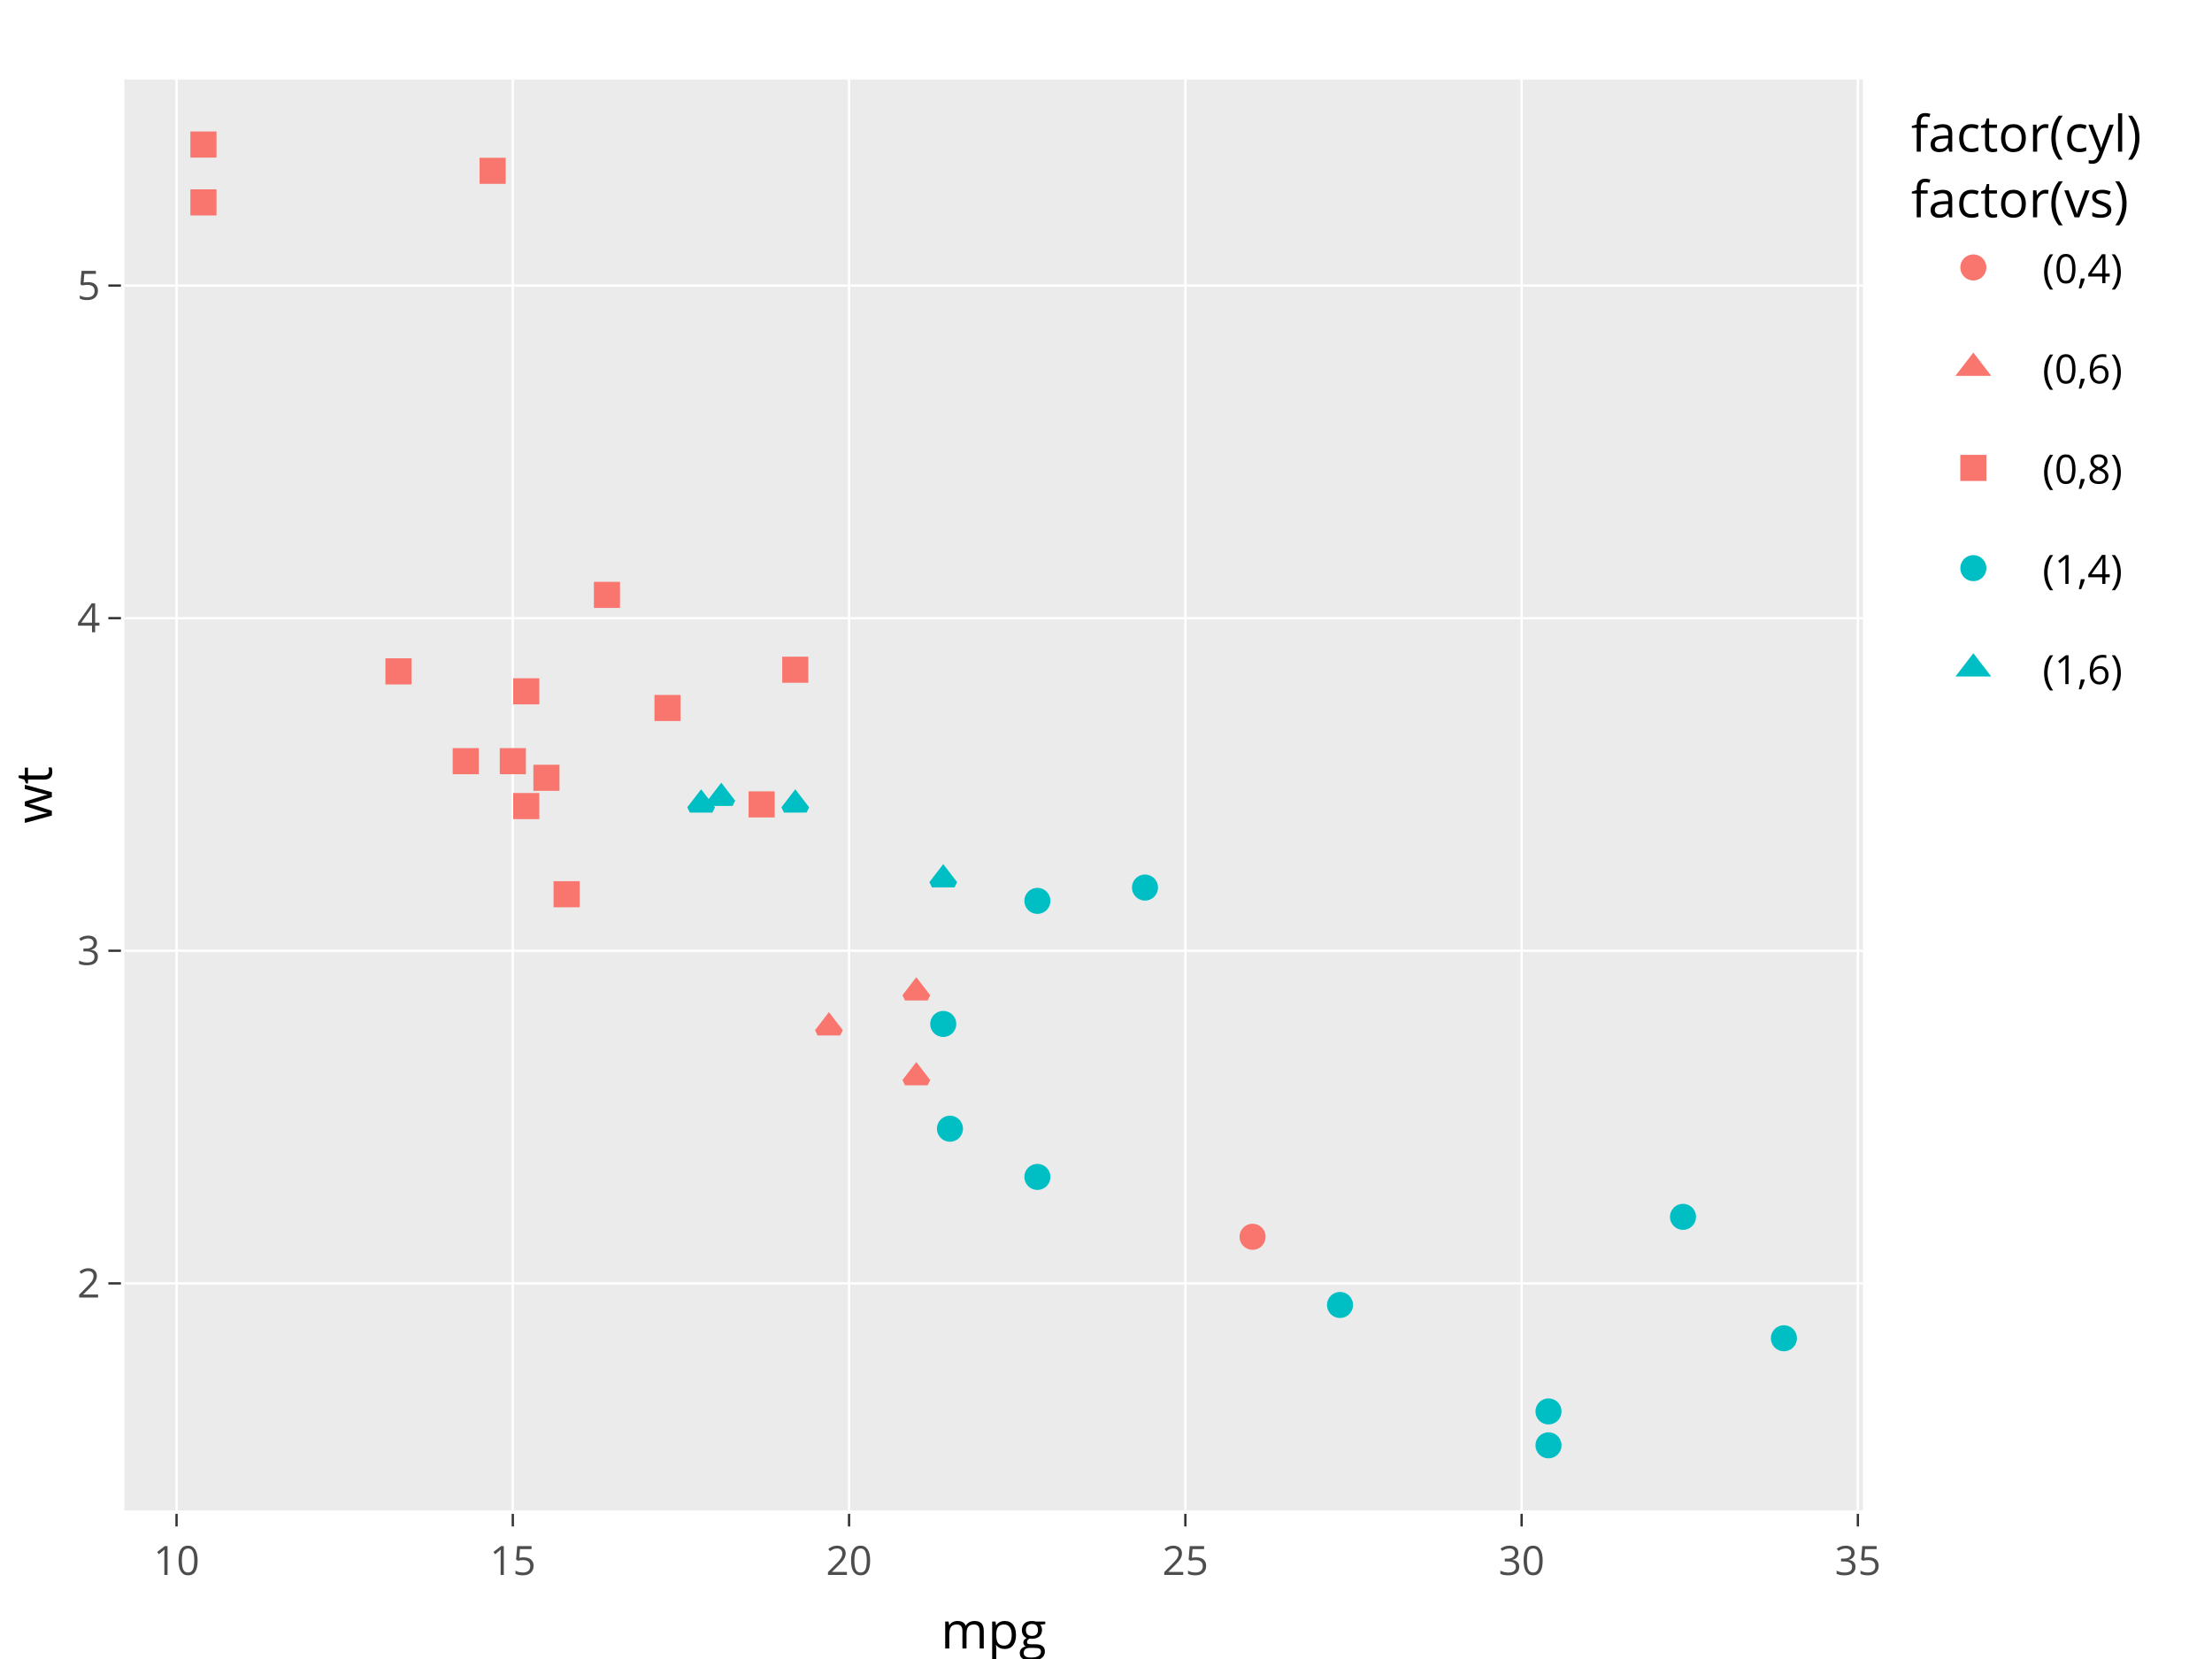
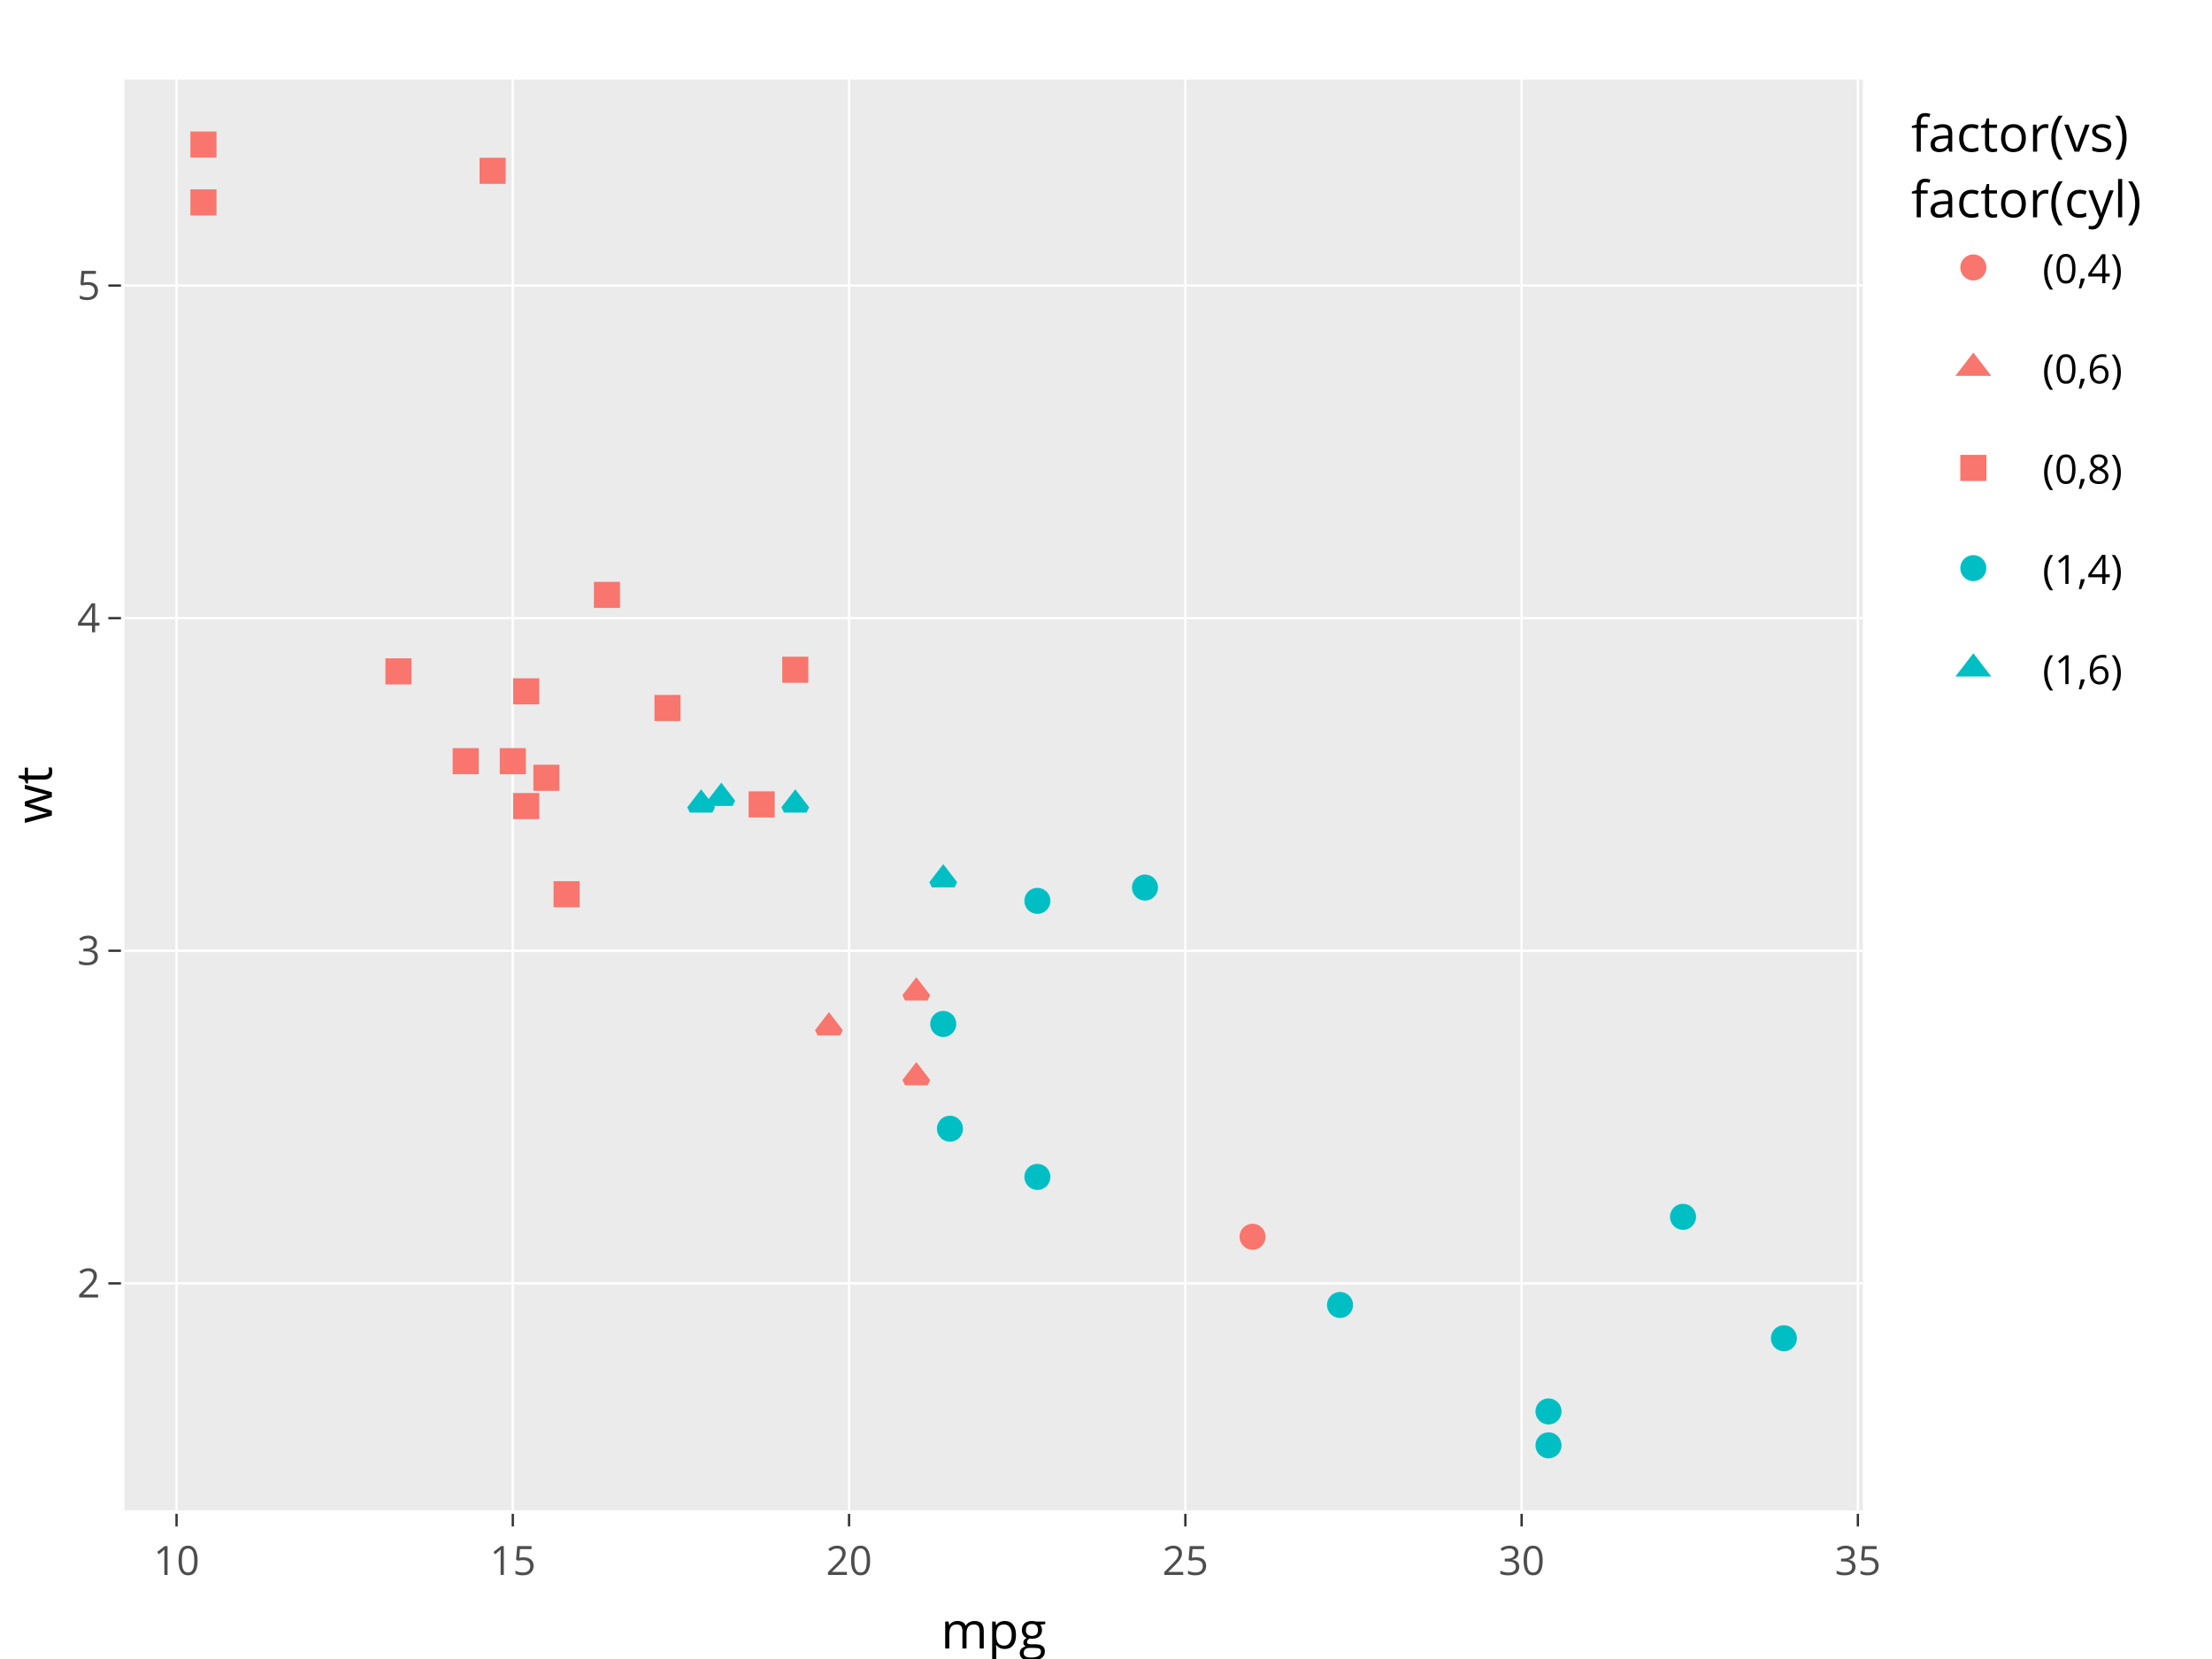
<svg xmlns="http://www.w3.org/2000/svg" class="main-svg" width="640" height="480" style="" viewBox="0 0 640 480">
  <rect x="0" y="0" width="640" height="480" style="fill: rgb(255, 255, 255); fill-opacity: 1;" />
  <defs id="defs-">
    <g class="clips">
      <clipPath id="clipxyplot" class="plotclip">
        <rect width="503" height="414" />
      </clipPath>
      <clipPath class="axesclip" id="clipx">
        <rect x="36" y="0" width="503" height="480" />
      </clipPath>
      <clipPath class="axesclip" id="clipy">
        <rect x="0" y="23" width="640" height="414" />
      </clipPath>
      <clipPath class="axesclip" id="clipxy">
        <rect x="36" y="23" width="503" height="414" />
      </clipPath>
    </g>
    <g class="gradients" />
    <g class="patterns" />
  </defs>
  <g class="bglayer">
    <rect class="bg" x="36" y="23" width="503" height="414" style="fill: rgb(235, 235, 235); fill-opacity: 1; stroke-width: 0;" />
  </g>
  <g class="layer-below">
    <g class="imagelayer" />
    <g class="shapelayer" />
  </g>
  <g class="cartesianlayer">
    <g class="subplot xy">
      <g class="layer-subplot">
        <g class="shapelayer" />
        <g class="imagelayer" />
      </g>
      <g class="minor-gridlayer">
        <g class="x" />
        <g class="y" />
      </g>
      <g class="gridlayer">
        <g class="x">
          <path class="xgrid crisp" transform="translate(51.08,0)" d="M0,23v414" style="stroke: rgb(255, 255, 255); stroke-opacity: 1; stroke-width: 0.664px;" />
          <path class="xgrid crisp" transform="translate(148.37,0)" d="M0,23v414" style="stroke: rgb(255, 255, 255); stroke-opacity: 1; stroke-width: 0.664px;" />
          <path class="xgrid crisp" transform="translate(245.66,0)" d="M0,23v414" style="stroke: rgb(255, 255, 255); stroke-opacity: 1; stroke-width: 0.664px;" />
          <path class="xgrid crisp" transform="translate(342.96,0)" d="M0,23v414" style="stroke: rgb(255, 255, 255); stroke-opacity: 1; stroke-width: 0.664px;" />
          <path class="xgrid crisp" transform="translate(440.25,0)" d="M0,23v414" style="stroke: rgb(255, 255, 255); stroke-opacity: 1; stroke-width: 0.664px;" />
          <path class="xgrid crisp" transform="translate(537.54,0)" d="M0,23v414" style="stroke: rgb(255, 255, 255); stroke-opacity: 1; stroke-width: 0.664px;" />
        </g>
        <g class="y">
          <path class="ygrid crisp" transform="translate(0,371.32)" d="M36,0h503" style="stroke: rgb(255, 255, 255); stroke-opacity: 1; stroke-width: 0.664px;" />
          <path class="ygrid crisp" transform="translate(0,275.08)" d="M36,0h503" style="stroke: rgb(255, 255, 255); stroke-opacity: 1; stroke-width: 0.664px;" />
          <path class="ygrid crisp" transform="translate(0,178.85)" d="M36,0h503" style="stroke: rgb(255, 255, 255); stroke-opacity: 1; stroke-width: 0.664px;" />
          <path class="ygrid crisp" transform="translate(0,82.62)" d="M36,0h503" style="stroke: rgb(255, 255, 255); stroke-opacity: 1; stroke-width: 0.664px;" />
        </g>
      </g>
      <g class="zerolinelayer" />
      <path class="xlines-below" />
      <path class="ylines-below" />
      <g class="overlines-below" />
      <g class="xaxislayer-below" />
      <g class="yaxislayer-below" />
      <g class="overaxes-below" />
      <g class="plot" transform="translate(36,23)" clip-path="url(#clipxyplot)">
        <g class="scatterlayer mlayer">
          <g class="trace scatter trace-vdiffr-plotly-1" style="stroke-miterlimit: 2; opacity: 1;">
            <g class="fills" />
            <g class="errorbars" />
            <g class="lines" />
            <g class="points">
              <path class="point" transform="translate(326.41,334.84)" d="M2.83,0A2.83,2.83 0 1,1 0,-2.83A2.83,2.83 0 0,1 2.83,0Z" style="opacity: 1; stroke-width: 1.89px; fill: rgb(248, 118, 109); fill-opacity: 1; stroke: rgb(248, 118, 109); stroke-opacity: 1;" />
            </g>
            <g class="text" />
          </g>
          <g class="trace scatter trace-vdiffr-plotly-2" style="stroke-miterlimit: 2; opacity: 1;">
            <g class="fills" />
            <g class="errorbars" />
            <g class="lines" />
            <g class="points">
              <path class="point" transform="translate(229.12,288.65)" d="M-3.27,1.42H3.27L0,-2.83Z" style="opacity: 1; stroke-width: 1.89px; fill: rgb(248, 118, 109); fill-opacity: 1; stroke: rgb(248, 118, 109); stroke-opacity: 1;" />
              <path class="point" transform="translate(229.12,264.11)" d="M-3.27,1.42H3.27L0,-2.83Z" style="opacity: 1; stroke-width: 1.89px; fill: rgb(248, 118, 109); fill-opacity: 1; stroke: rgb(248, 118, 109); stroke-opacity: 1;" />
              <path class="point" transform="translate(203.83,274.22)" d="M-3.27,1.42H3.27L0,-2.83Z" style="opacity: 1; stroke-width: 1.89px; fill: rgb(248, 118, 109); fill-opacity: 1; stroke: rgb(248, 118, 109); stroke-opacity: 1;" />
            </g>
            <g class="text" />
          </g>
          <g class="trace scatter trace-vdiffr-plotly-3" style="stroke-miterlimit: 2; opacity: 1;">
            <g class="fills" />
            <g class="errorbars" />
            <g class="lines" />
            <g class="points">
              <path class="point" transform="translate(184.37,209.74)" d="M2.83,2.83H-2.83V-2.83H2.83Z" style="opacity: 1; stroke-width: 1.89px; fill: rgb(248, 118, 109); fill-opacity: 1; stroke: rgb(248, 118, 109); stroke-opacity: 1;" />
              <path class="point" transform="translate(98.75,197.23)" d="M2.83,2.83H-2.83V-2.83H2.83Z" style="opacity: 1; stroke-width: 1.89px; fill: rgb(248, 118, 109); fill-opacity: 1; stroke: rgb(248, 118, 109); stroke-opacity: 1;" />
              <path class="point" transform="translate(139.61,149.12)" d="M2.83,2.83H-2.83V-2.83H2.83Z" style="opacity: 1; stroke-width: 1.89px; fill: rgb(248, 118, 109); fill-opacity: 1; stroke: rgb(248, 118, 109); stroke-opacity: 1;" />
              <path class="point" transform="translate(157.13,181.84)" d="M2.83,2.83H-2.83V-2.83H2.83Z" style="opacity: 1; stroke-width: 1.89px; fill: rgb(248, 118, 109); fill-opacity: 1; stroke: rgb(248, 118, 109); stroke-opacity: 1;" />
              <path class="point" transform="translate(116.26,177.02)" d="M2.83,2.83H-2.83V-2.83H2.83Z" style="opacity: 1; stroke-width: 1.89px; fill: rgb(248, 118, 109); fill-opacity: 1; stroke: rgb(248, 118, 109); stroke-opacity: 1;" />
              <path class="point" transform="translate(22.86,35.56)" d="M2.83,2.83H-2.83V-2.83H2.83Z" style="opacity: 1; stroke-width: 1.89px; fill: rgb(248, 118, 109); fill-opacity: 1; stroke: rgb(248, 118, 109); stroke-opacity: 1;" />
              <path class="point" transform="translate(22.86,18.82)" d="M2.83,2.83H-2.83V-2.83H2.83Z" style="opacity: 1; stroke-width: 1.89px; fill: rgb(248, 118, 109); fill-opacity: 1; stroke: rgb(248, 118, 109); stroke-opacity: 1;" />
              <path class="point" transform="translate(106.53,26.42)" d="M2.83,2.83H-2.83V-2.83H2.83Z" style="opacity: 1; stroke-width: 1.89px; fill: rgb(248, 118, 109); fill-opacity: 1; stroke: rgb(248, 118, 109); stroke-opacity: 1;" />
              <path class="point" transform="translate(122.1,202.04)" d="M2.83,2.83H-2.83V-2.83H2.83Z" style="opacity: 1; stroke-width: 1.89px; fill: rgb(248, 118, 109); fill-opacity: 1; stroke: rgb(248, 118, 109); stroke-opacity: 1;" />
              <path class="point" transform="translate(116.26,210.22)" d="M2.83,2.83H-2.83V-2.83H2.83Z" style="opacity: 1; stroke-width: 1.89px; fill: rgb(248, 118, 109); fill-opacity: 1; stroke: rgb(248, 118, 109); stroke-opacity: 1;" />
              <path class="point" transform="translate(79.29,171.25)" d="M2.83,2.83H-2.83V-2.83H2.83Z" style="opacity: 1; stroke-width: 1.89px; fill: rgb(248, 118, 109); fill-opacity: 1; stroke: rgb(248, 118, 109); stroke-opacity: 1;" />
              <path class="point" transform="translate(194.1,170.77)" d="M2.83,2.83H-2.83V-2.83H2.83Z" style="opacity: 1; stroke-width: 1.89px; fill: rgb(248, 118, 109); fill-opacity: 1; stroke: rgb(248, 118, 109); stroke-opacity: 1;" />
              <path class="point" transform="translate(127.94,235.73)" d="M2.83,2.83H-2.83V-2.83H2.83Z" style="opacity: 1; stroke-width: 1.89px; fill: rgb(248, 118, 109); fill-opacity: 1; stroke: rgb(248, 118, 109); stroke-opacity: 1;" />
              <path class="point" transform="translate(112.37,197.23)" d="M2.83,2.83H-2.83V-2.83H2.83Z" style="opacity: 1; stroke-width: 1.89px; fill: rgb(248, 118, 109); fill-opacity: 1; stroke: rgb(248, 118, 109); stroke-opacity: 1;" />
            </g>
            <g class="text" />
          </g>
          <g class="trace scatter trace-vdiffr-plotly-4" style="stroke-miterlimit: 2; opacity: 1;">
            <g class="fills" />
            <g class="errorbars" />
            <g class="lines" />
            <g class="points">
              <path class="point" transform="translate(264.15,317.52)" d="M2.83,0A2.83,2.83 0 1,1 0,-2.83A2.83,2.83 0 0,1 2.83,0Z" style="opacity: 1; stroke-width: 1.89px; fill: rgb(0, 191, 196); fill-opacity: 1; stroke: rgb(0, 191, 196); stroke-opacity: 1;" />
              <path class="point" transform="translate(295.28,233.8)" d="M2.83,0A2.83,2.83 0 1,1 0,-2.83A2.83,2.83 0 0,1 2.83,0Z" style="opacity: 1; stroke-width: 1.89px; fill: rgb(0, 191, 196); fill-opacity: 1; stroke: rgb(0, 191, 196); stroke-opacity: 1;" />
              <path class="point" transform="translate(264.15,237.65)" d="M2.83,0A2.83,2.83 0 1,1 0,-2.83A2.83,2.83 0 0,1 2.83,0Z" style="opacity: 1; stroke-width: 1.89px; fill: rgb(0, 191, 196); fill-opacity: 1; stroke: rgb(0, 191, 196); stroke-opacity: 1;" />
              <path class="point" transform="translate(450.95,329.07)" d="M2.83,0A2.83,2.83 0 1,1 0,-2.83A2.83,2.83 0 0,1 2.83,0Z" style="opacity: 1; stroke-width: 1.89px; fill: rgb(0, 191, 196); fill-opacity: 1; stroke: rgb(0, 191, 196); stroke-opacity: 1;" />
              <path class="point" transform="translate(412.03,385.37)" d="M2.83,0A2.83,2.83 0 1,1 0,-2.83A2.83,2.83 0 0,1 2.83,0Z" style="opacity: 1; stroke-width: 1.89px; fill: rgb(0, 191, 196); fill-opacity: 1; stroke: rgb(0, 191, 196); stroke-opacity: 1;" />
              <path class="point" transform="translate(480.14,364.2)" d="M2.83,0A2.83,2.83 0 1,1 0,-2.83A2.83,2.83 0 0,1 2.83,0Z" style="opacity: 1; stroke-width: 1.89px; fill: rgb(0, 191, 196); fill-opacity: 1; stroke: rgb(0, 191, 196); stroke-opacity: 1;" />
              <path class="point" transform="translate(238.85,303.57)" d="M2.83,0A2.83,2.83 0 1,1 0,-2.83A2.83,2.83 0 0,1 2.83,0Z" style="opacity: 1; stroke-width: 1.89px; fill: rgb(0, 191, 196); fill-opacity: 1; stroke: rgb(0, 191, 196); stroke-opacity: 1;" />
              <path class="point" transform="translate(351.71,354.57)" d="M2.83,0A2.83,2.83 0 1,1 0,-2.83A2.83,2.83 0 0,1 2.83,0Z" style="opacity: 1; stroke-width: 1.89px; fill: rgb(0, 191, 196); fill-opacity: 1; stroke: rgb(0, 191, 196); stroke-opacity: 1;" />
              <path class="point" transform="translate(412.03,395.18)" d="M2.83,0A2.83,2.83 0 1,1 0,-2.83A2.83,2.83 0 0,1 2.83,0Z" style="opacity: 1; stroke-width: 1.89px; fill: rgb(0, 191, 196); fill-opacity: 1; stroke: rgb(0, 191, 196); stroke-opacity: 1;" />
              <path class="point" transform="translate(236.91,273.26)" d="M2.83,0A2.83,2.83 0 1,1 0,-2.83A2.83,2.83 0 0,1 2.83,0Z" style="opacity: 1; stroke-width: 1.89px; fill: rgb(0, 191, 196); fill-opacity: 1; stroke: rgb(0, 191, 196); stroke-opacity: 1;" />
            </g>
            <g class="text" />
          </g>
          <g class="trace scatter trace-vdiffr-plotly-5" style="stroke-miterlimit: 2; opacity: 1;">
            <g class="fills" />
            <g class="errorbars" />
            <g class="lines" />
            <g class="points">
              <path class="point" transform="translate(236.91,231.39)" d="M-3.27,1.42H3.27L0,-2.83Z" style="opacity: 1; stroke-width: 1.89px; fill: rgb(0, 191, 196); fill-opacity: 1; stroke: rgb(0, 191, 196); stroke-opacity: 1;" />
              <path class="point" transform="translate(172.69,207.82)" d="M-3.27,1.42H3.27L0,-2.83Z" style="opacity: 1; stroke-width: 1.89px; fill: rgb(0, 191, 196); fill-opacity: 1; stroke: rgb(0, 191, 196); stroke-opacity: 1;" />
              <path class="point" transform="translate(194.1,209.74)" d="M-3.27,1.42H3.27L0,-2.83Z" style="opacity: 1; stroke-width: 1.89px; fill: rgb(0, 191, 196); fill-opacity: 1; stroke: rgb(0, 191, 196); stroke-opacity: 1;" />
              <path class="point" transform="translate(166.86,209.74)" d="M-3.27,1.42H3.27L0,-2.83Z" style="opacity: 1; stroke-width: 1.89px; fill: rgb(0, 191, 196); fill-opacity: 1; stroke: rgb(0, 191, 196); stroke-opacity: 1;" />
            </g>
            <g class="text" />
          </g>
        </g>
      </g>
      <g class="overplot" />
      <path class="xlines-above crisp" d="" style="fill: none; stroke-width: 1px; stroke: rgb(0, 0, 0); stroke-opacity: 0;" />
      <path class="ylines-above crisp" d="" style="fill: none; stroke-width: 1px; stroke: rgb(0, 0, 0); stroke-opacity: 0;" />
      <g class="overlines-above" />
      <g class="xaxislayer-above">
        <path class="xtick ticks crisp" d="M0,438v3.653" transform="translate(51.08,0)" style="stroke: rgb(51, 51, 51); stroke-opacity: 1; stroke-width: 0.664px;" />
        <path class="xtick ticks crisp" d="M0,438v3.653" transform="translate(148.37,0)" style="stroke: rgb(51, 51, 51); stroke-opacity: 1; stroke-width: 0.664px;" />
        <path class="xtick ticks crisp" d="M0,438v3.653" transform="translate(245.66,0)" style="stroke: rgb(51, 51, 51); stroke-opacity: 1; stroke-width: 0.664px;" />
        <path class="xtick ticks crisp" d="M0,438v3.653" transform="translate(342.96,0)" style="stroke: rgb(51, 51, 51); stroke-opacity: 1; stroke-width: 0.664px;" />
        <path class="xtick ticks crisp" d="M0,438v3.653" transform="translate(440.25,0)" style="stroke: rgb(51, 51, 51); stroke-opacity: 1; stroke-width: 0.664px;" />
        <path class="xtick ticks crisp" d="M0,438v3.653" transform="translate(537.54,0)" style="stroke: rgb(51, 51, 51); stroke-opacity: 1; stroke-width: 0.664px;" />
        <g class="xtick">
          <text text-anchor="middle" x="0" y="455.68" transform="translate(51.08,0)" style="font-family: 'Open Sans', verdana, arial, sans-serif; font-size: 11.69px; fill: rgb(77, 77, 77); fill-opacity: 1; white-space: pre; opacity: 1;">10</text>
        </g>
        <g class="xtick">
          <text text-anchor="middle" x="0" y="455.68" style="font-family: 'Open Sans', verdana, arial, sans-serif; font-size: 11.69px; fill: rgb(77, 77, 77); fill-opacity: 1; white-space: pre; opacity: 1;" transform="translate(148.37,0)">15</text>
        </g>
        <g class="xtick">
          <text text-anchor="middle" x="0" y="455.68" style="font-family: 'Open Sans', verdana, arial, sans-serif; font-size: 11.69px; fill: rgb(77, 77, 77); fill-opacity: 1; white-space: pre; opacity: 1;" transform="translate(245.66,0)">20</text>
        </g>
        <g class="xtick">
          <text text-anchor="middle" x="0" y="455.68" style="font-family: 'Open Sans', verdana, arial, sans-serif; font-size: 11.69px; fill: rgb(77, 77, 77); fill-opacity: 1; white-space: pre; opacity: 1;" transform="translate(342.96,0)">25</text>
        </g>
        <g class="xtick">
          <text text-anchor="middle" x="0" y="455.68" style="font-family: 'Open Sans', verdana, arial, sans-serif; font-size: 11.69px; fill: rgb(77, 77, 77); fill-opacity: 1; white-space: pre; opacity: 1;" transform="translate(440.25,0)">30</text>
        </g>
        <g class="xtick">
          <text text-anchor="middle" x="0" y="455.68" style="font-family: 'Open Sans', verdana, arial, sans-serif; font-size: 11.69px; fill: rgb(77, 77, 77); fill-opacity: 1; white-space: pre; opacity: 1;" transform="translate(537.54,0)">35</text>
        </g>
      </g>
      <g class="yaxislayer-above">
        <path class="ytick ticks crisp" d="M35,0h-3.653" transform="translate(0,371.32)" style="stroke: rgb(51, 51, 51); stroke-opacity: 1; stroke-width: 0.664px;" />
        <path class="ytick ticks crisp" d="M35,0h-3.653" transform="translate(0,275.08)" style="stroke: rgb(51, 51, 51); stroke-opacity: 1; stroke-width: 0.664px;" />
        <path class="ytick ticks crisp" d="M35,0h-3.653" transform="translate(0,178.85)" style="stroke: rgb(51, 51, 51); stroke-opacity: 1; stroke-width: 0.664px;" />
        <path class="ytick ticks crisp" d="M35,0h-3.653" transform="translate(0,82.62)" style="stroke: rgb(51, 51, 51); stroke-opacity: 1; stroke-width: 0.664px;" />
        <g class="ytick">
          <text text-anchor="end" x="29.009" y="4.091" transform="translate(0,371.32)" style="font-family: 'Open Sans', verdana, arial, sans-serif; font-size: 11.69px; fill: rgb(77, 77, 77); fill-opacity: 1; white-space: pre; opacity: 1;">2</text>
        </g>
        <g class="ytick">
          <text text-anchor="end" x="29.009" y="4.091" style="font-family: 'Open Sans', verdana, arial, sans-serif; font-size: 11.69px; fill: rgb(77, 77, 77); fill-opacity: 1; white-space: pre; opacity: 1;" transform="translate(0,275.08)">3</text>
        </g>
        <g class="ytick">
          <text text-anchor="end" x="29.009" y="4.091" style="font-family: 'Open Sans', verdana, arial, sans-serif; font-size: 11.69px; fill: rgb(77, 77, 77); fill-opacity: 1; white-space: pre; opacity: 1;" transform="translate(0,178.85)">4</text>
        </g>
        <g class="ytick">
          <text text-anchor="end" x="29.009" y="4.091" style="font-family: 'Open Sans', verdana, arial, sans-serif; font-size: 11.69px; fill: rgb(77, 77, 77); fill-opacity: 1; white-space: pre; opacity: 1;" transform="translate(0,82.62)">5</text>
        </g>
      </g>
      <g class="overaxes-above" />
    </g>
  </g>
  <g class="polarlayer" />
  <g class="smithlayer" />
  <g class="ternarylayer" />
  <g class="geolayer" />
  <g class="funnelarealayer" />
  <g class="pielayer" />
  <g class="iciclelayer" />
  <g class="treemaplayer" />
  <g class="sunburstlayer" />
  <g class="glimages" />
  <defs id="topdefs-">
    <g class="clips" />
    <clipPath id="legend">
      <rect width="80.22" height="183.22" x="1.89" y="1.89" />
    </clipPath>
  </defs>
  <g class="layer-above">
    <g class="imagelayer" />
    <g class="shapelayer" />
  </g>
  <g class="infolayer">
    <g class="legend" pointer-events="all" transform="translate(549.06,23)">
      <rect class="bg" shape-rendering="crispEdges" style="stroke: rgb(0, 0, 0); stroke-opacity: 0; fill: rgb(255, 255, 255); fill-opacity: 1; stroke-width: 1.89px;" width="82.11" height="185.11" x="0.945" y="0.945" />
      <g class="scrollbox" transform="" clip-path="url(#legend)">
        <text class="legendtitletext" text-anchor="start" x="3.89" y="20.885" style="font-family: 'Open Sans', verdana, arial, sans-serif; font-size: 14.612px; fill: rgb(0, 0, 0); fill-opacity: 1; white-space: pre;">
-           <tspan class="line" dy="0em" x="3.89" y="20.885">factor(cyl)</tspan>
-           <tspan class="line" dy="1.3em" x="3.89" y="20.885">factor(vs)</tspan>
+           <tspan class="line" dy="0em" x="3.89" y="20.885">factor(vs)</tspan>
+           <tspan class="line" dy="1.3em" x="3.89" y="20.885">factor(cyl)</tspan>
        </text>
        <g class="groups" transform="">
          <g class="traces" transform="translate(1.889764,54.38063)" style="opacity: 1;">
            <text class="legendtext" text-anchor="start" x="40" y="4.559" style="font-family: 'Open Sans', verdana, arial, sans-serif; font-size: 11.69px; fill: rgb(0, 0, 0); fill-opacity: 1; white-space: pre;">(0,4)</text>
            <g class="layers" style="opacity: 1;">
              <g class="legendfill" />
              <g class="legendlines" />
              <g class="legendsymbols">
                <g class="legendpoints">
                  <path class="scatterpts" transform="translate(20,0)" d="M2.83,0A2.83,2.83 0 1,1 0,-2.83A2.83,2.83 0 0,1 2.83,0Z" style="opacity: 1; stroke-width: 1.89px; fill: rgb(248, 118, 109); fill-opacity: 1; stroke: rgb(248, 118, 109); stroke-opacity: 1;" />
                </g>
              </g>
            </g>
            <rect class="legendtoggle" x="0" y="-9.5" width="69.719" height="19" style="fill: rgb(0, 0, 0); fill-opacity: 0;" />
          </g>
        </g>
        <g class="groups" transform="translate(0,10)">
          <g class="traces" transform="translate(1.889764,73.38063)" style="opacity: 1;">
            <text class="legendtext" text-anchor="start" x="40" y="4.559" style="font-family: 'Open Sans', verdana, arial, sans-serif; font-size: 11.69px; fill: rgb(0, 0, 0); fill-opacity: 1; white-space: pre;">(0,6)</text>
            <g class="layers" style="opacity: 1;">
              <g class="legendfill" />
              <g class="legendlines" />
              <g class="legendsymbols">
                <g class="legendpoints">
                  <path class="scatterpts" transform="translate(20,0)" d="M-3.27,1.42H3.27L0,-2.83Z" style="opacity: 1; stroke-width: 1.89px; fill: rgb(248, 118, 109); fill-opacity: 1; stroke: rgb(248, 118, 109); stroke-opacity: 1;" />
                </g>
              </g>
            </g>
            <rect class="legendtoggle" x="0" y="-9.5" width="69.719" height="19" style="fill: rgb(0, 0, 0); fill-opacity: 0;" />
          </g>
        </g>
        <g class="groups" transform="translate(0,20)">
          <g class="traces" transform="translate(1.889764,92.38063)" style="opacity: 1;">
            <text class="legendtext" text-anchor="start" x="40" y="4.559" style="font-family: 'Open Sans', verdana, arial, sans-serif; font-size: 11.69px; fill: rgb(0, 0, 0); fill-opacity: 1; white-space: pre;">(0,8)</text>
            <g class="layers" style="opacity: 1;">
              <g class="legendfill" />
              <g class="legendlines" />
              <g class="legendsymbols">
                <g class="legendpoints">
                  <path class="scatterpts" transform="translate(20,0)" d="M2.83,2.83H-2.83V-2.83H2.83Z" style="opacity: 1; stroke-width: 1.89px; fill: rgb(248, 118, 109); fill-opacity: 1; stroke: rgb(248, 118, 109); stroke-opacity: 1;" />
                </g>
              </g>
            </g>
            <rect class="legendtoggle" x="0" y="-9.5" width="69.719" height="19" style="fill: rgb(0, 0, 0); fill-opacity: 0;" />
          </g>
        </g>
        <g class="groups" transform="translate(0,30)">
          <g class="traces" transform="translate(1.889764,111.3806)" style="opacity: 1;">
            <text class="legendtext" text-anchor="start" x="40" y="4.559" style="font-family: 'Open Sans', verdana, arial, sans-serif; font-size: 11.69px; fill: rgb(0, 0, 0); fill-opacity: 1; white-space: pre;">(1,4)</text>
            <g class="layers" style="opacity: 1;">
              <g class="legendfill" />
              <g class="legendlines" />
              <g class="legendsymbols">
                <g class="legendpoints">
                  <path class="scatterpts" transform="translate(20,0)" d="M2.83,0A2.83,2.83 0 1,1 0,-2.83A2.83,2.83 0 0,1 2.83,0Z" style="opacity: 1; stroke-width: 1.89px; fill: rgb(0, 191, 196); fill-opacity: 1; stroke: rgb(0, 191, 196); stroke-opacity: 1;" />
                </g>
              </g>
            </g>
            <rect class="legendtoggle" x="0" y="-9.5" width="69.719" height="19" style="fill: rgb(0, 0, 0); fill-opacity: 0;" />
          </g>
        </g>
        <g class="groups" transform="translate(0,40)">
          <g class="traces" transform="translate(1.889764,130.3806)" style="opacity: 1;">
            <text class="legendtext" text-anchor="start" x="40" y="4.559" style="font-family: 'Open Sans', verdana, arial, sans-serif; font-size: 11.69px; fill: rgb(0, 0, 0); fill-opacity: 1; white-space: pre;">(1,6)</text>
            <g class="layers" style="opacity: 1;">
              <g class="legendfill" />
              <g class="legendlines" />
              <g class="legendsymbols">
                <g class="legendpoints">
                  <path class="scatterpts" transform="translate(20,0)" d="M-3.27,1.42H3.27L0,-2.83Z" style="opacity: 1; stroke-width: 1.89px; fill: rgb(0, 191, 196); fill-opacity: 1; stroke: rgb(0, 191, 196); stroke-opacity: 1;" />
                </g>
              </g>
            </g>
            <rect class="legendtoggle" x="0" y="-9.5" width="69.719" height="19" style="fill: rgb(0, 0, 0); fill-opacity: 0;" />
          </g>
        </g>
      </g>
      <rect class="scrollbar" rx="20" ry="3" width="0" height="0" style="fill: rgb(128, 139, 164); fill-opacity: 1;" x="0" y="0" />
    </g>
    <g class="g-gtitle" />
    <g class="g-xtitle" transform="translate(0,-13.86687)">
      <text class="xtitle" x="287.5" y="490.836" text-anchor="middle" style="font-family: 'Open Sans', verdana, arial, sans-serif; font-size: 14.61px; fill: rgb(0, 0, 0); opacity: 1; font-weight: normal; white-space: pre;">mpg</text>
    </g>
    <g class="g-ytitle" transform="translate(18.22363,0)">
      <text class="ytitle" transform="rotate(-90,-3.223744,230)" x="-3.224" y="230" text-anchor="middle" style="font-family: 'Open Sans', verdana, arial, sans-serif; font-size: 14.61px; fill: rgb(0, 0, 0); opacity: 1; font-weight: normal; white-space: pre;">wt</text>
    </g>
  </g>
</svg>
